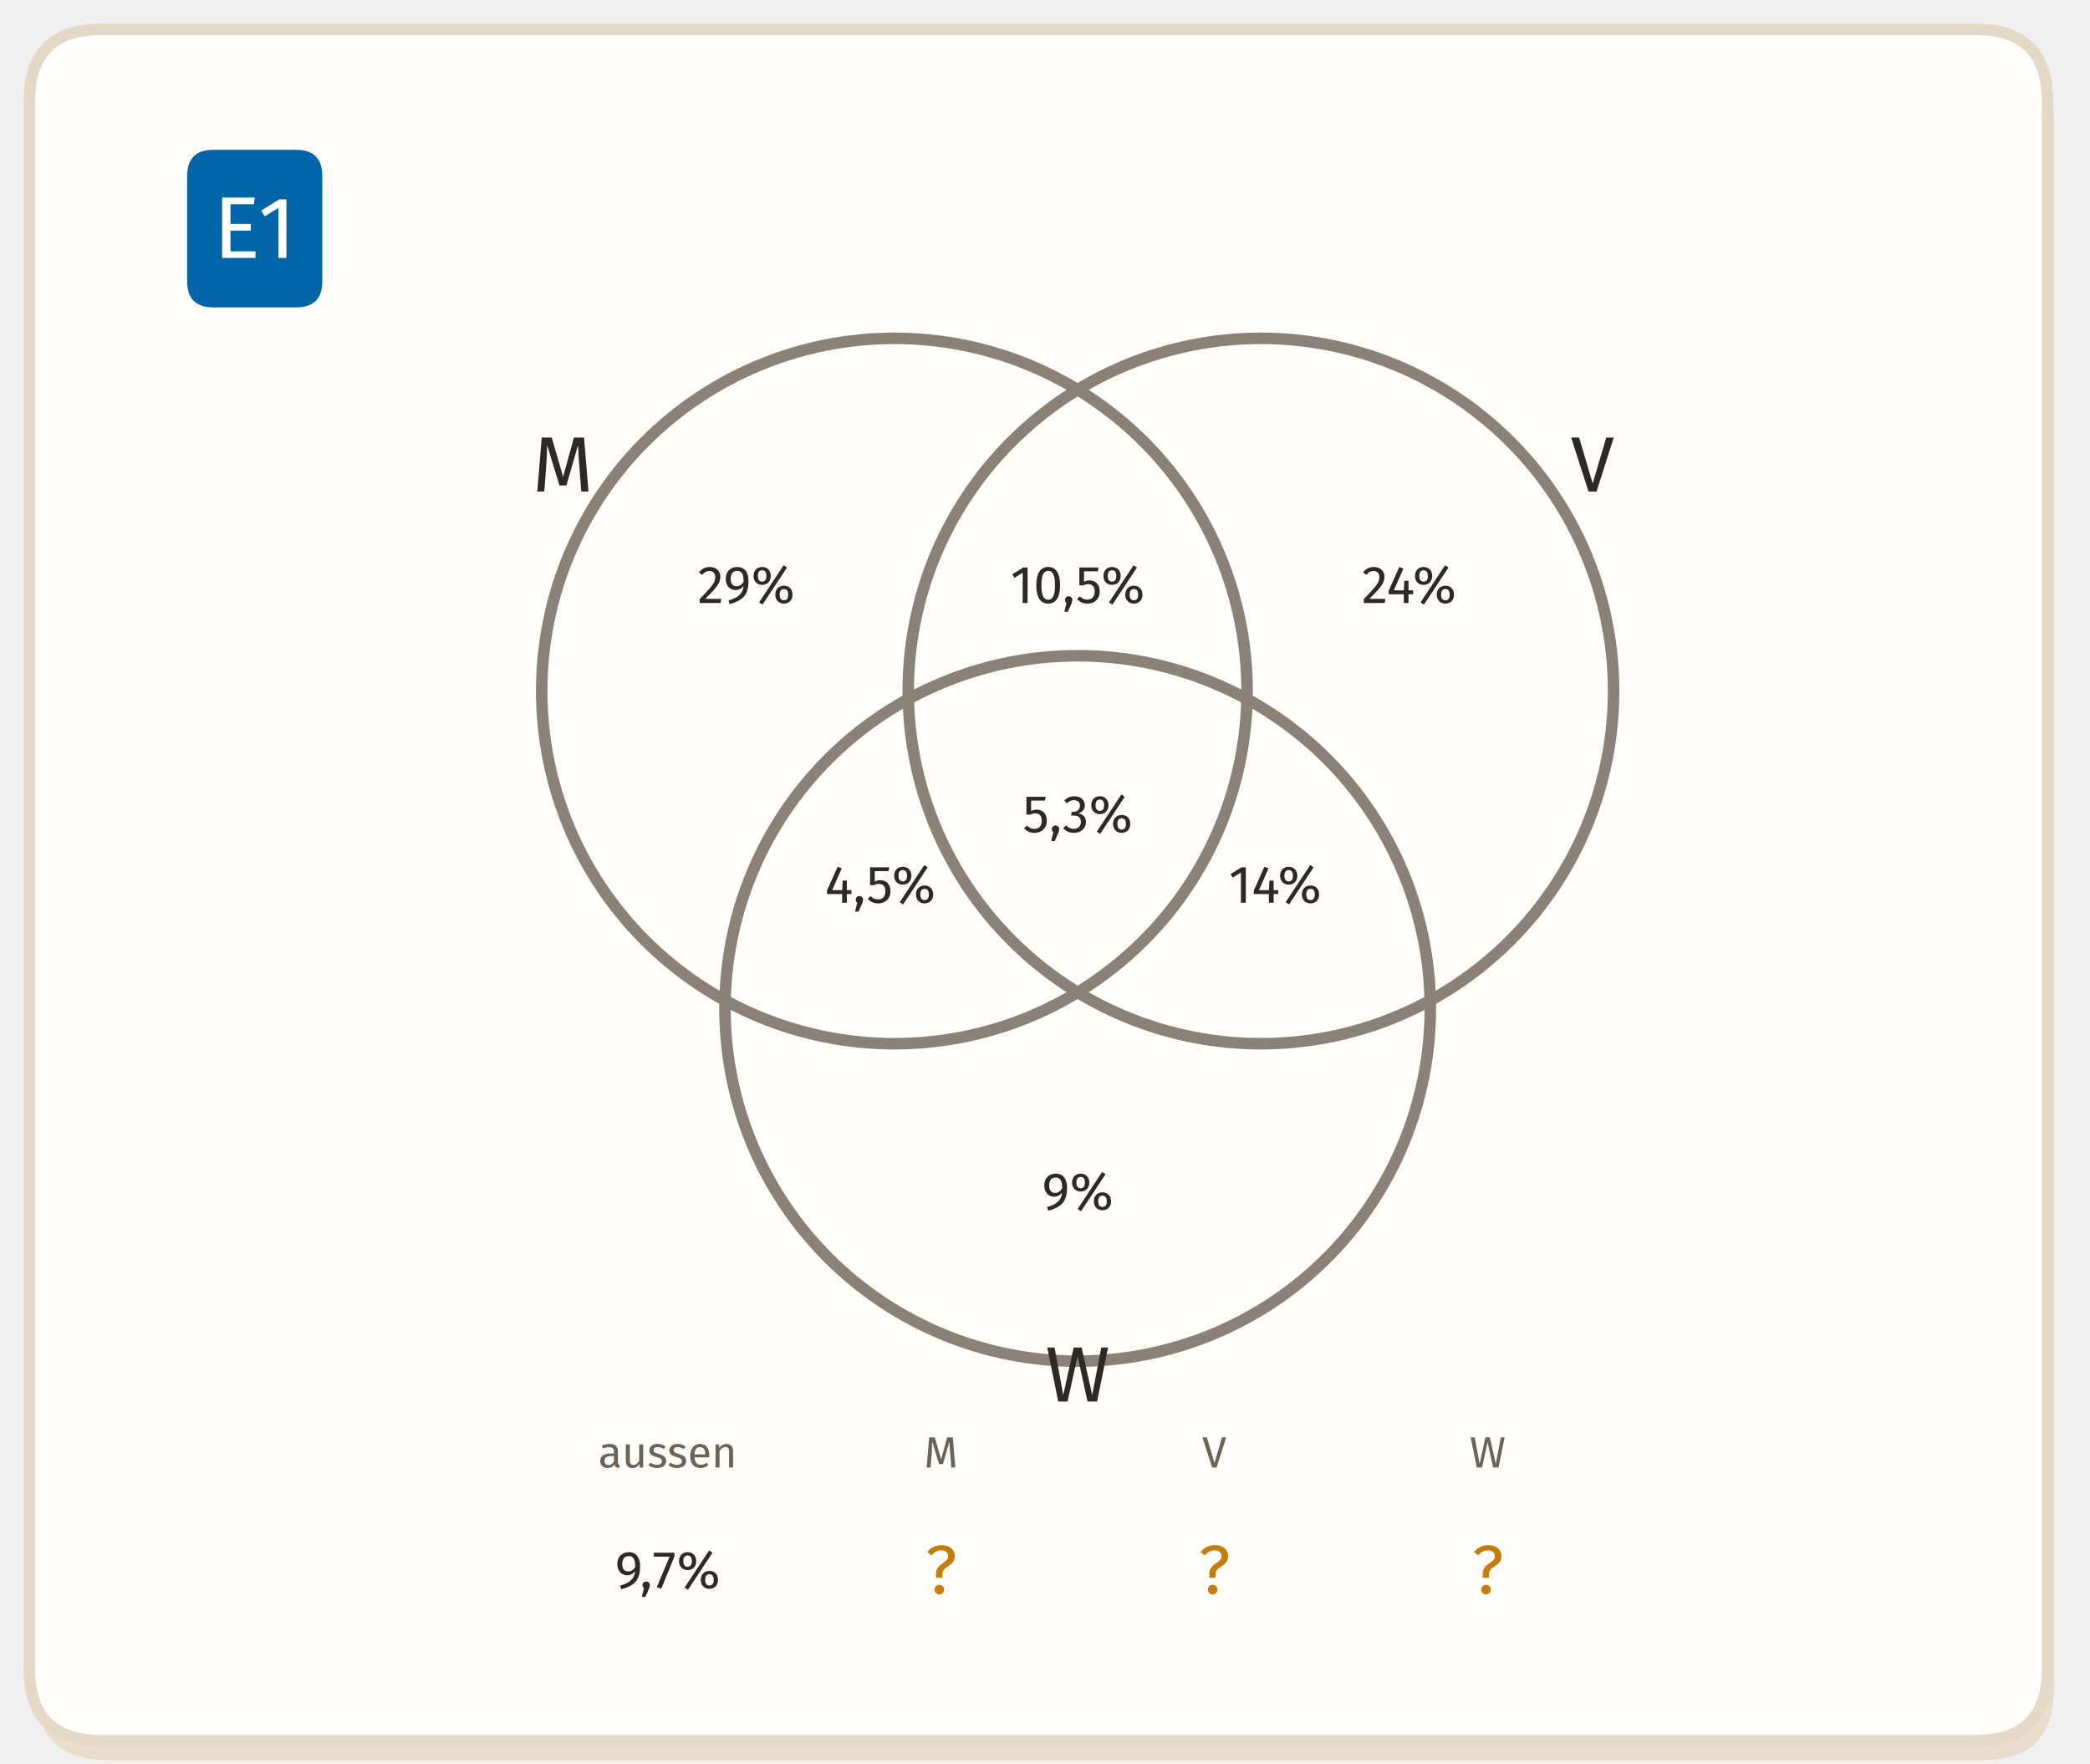
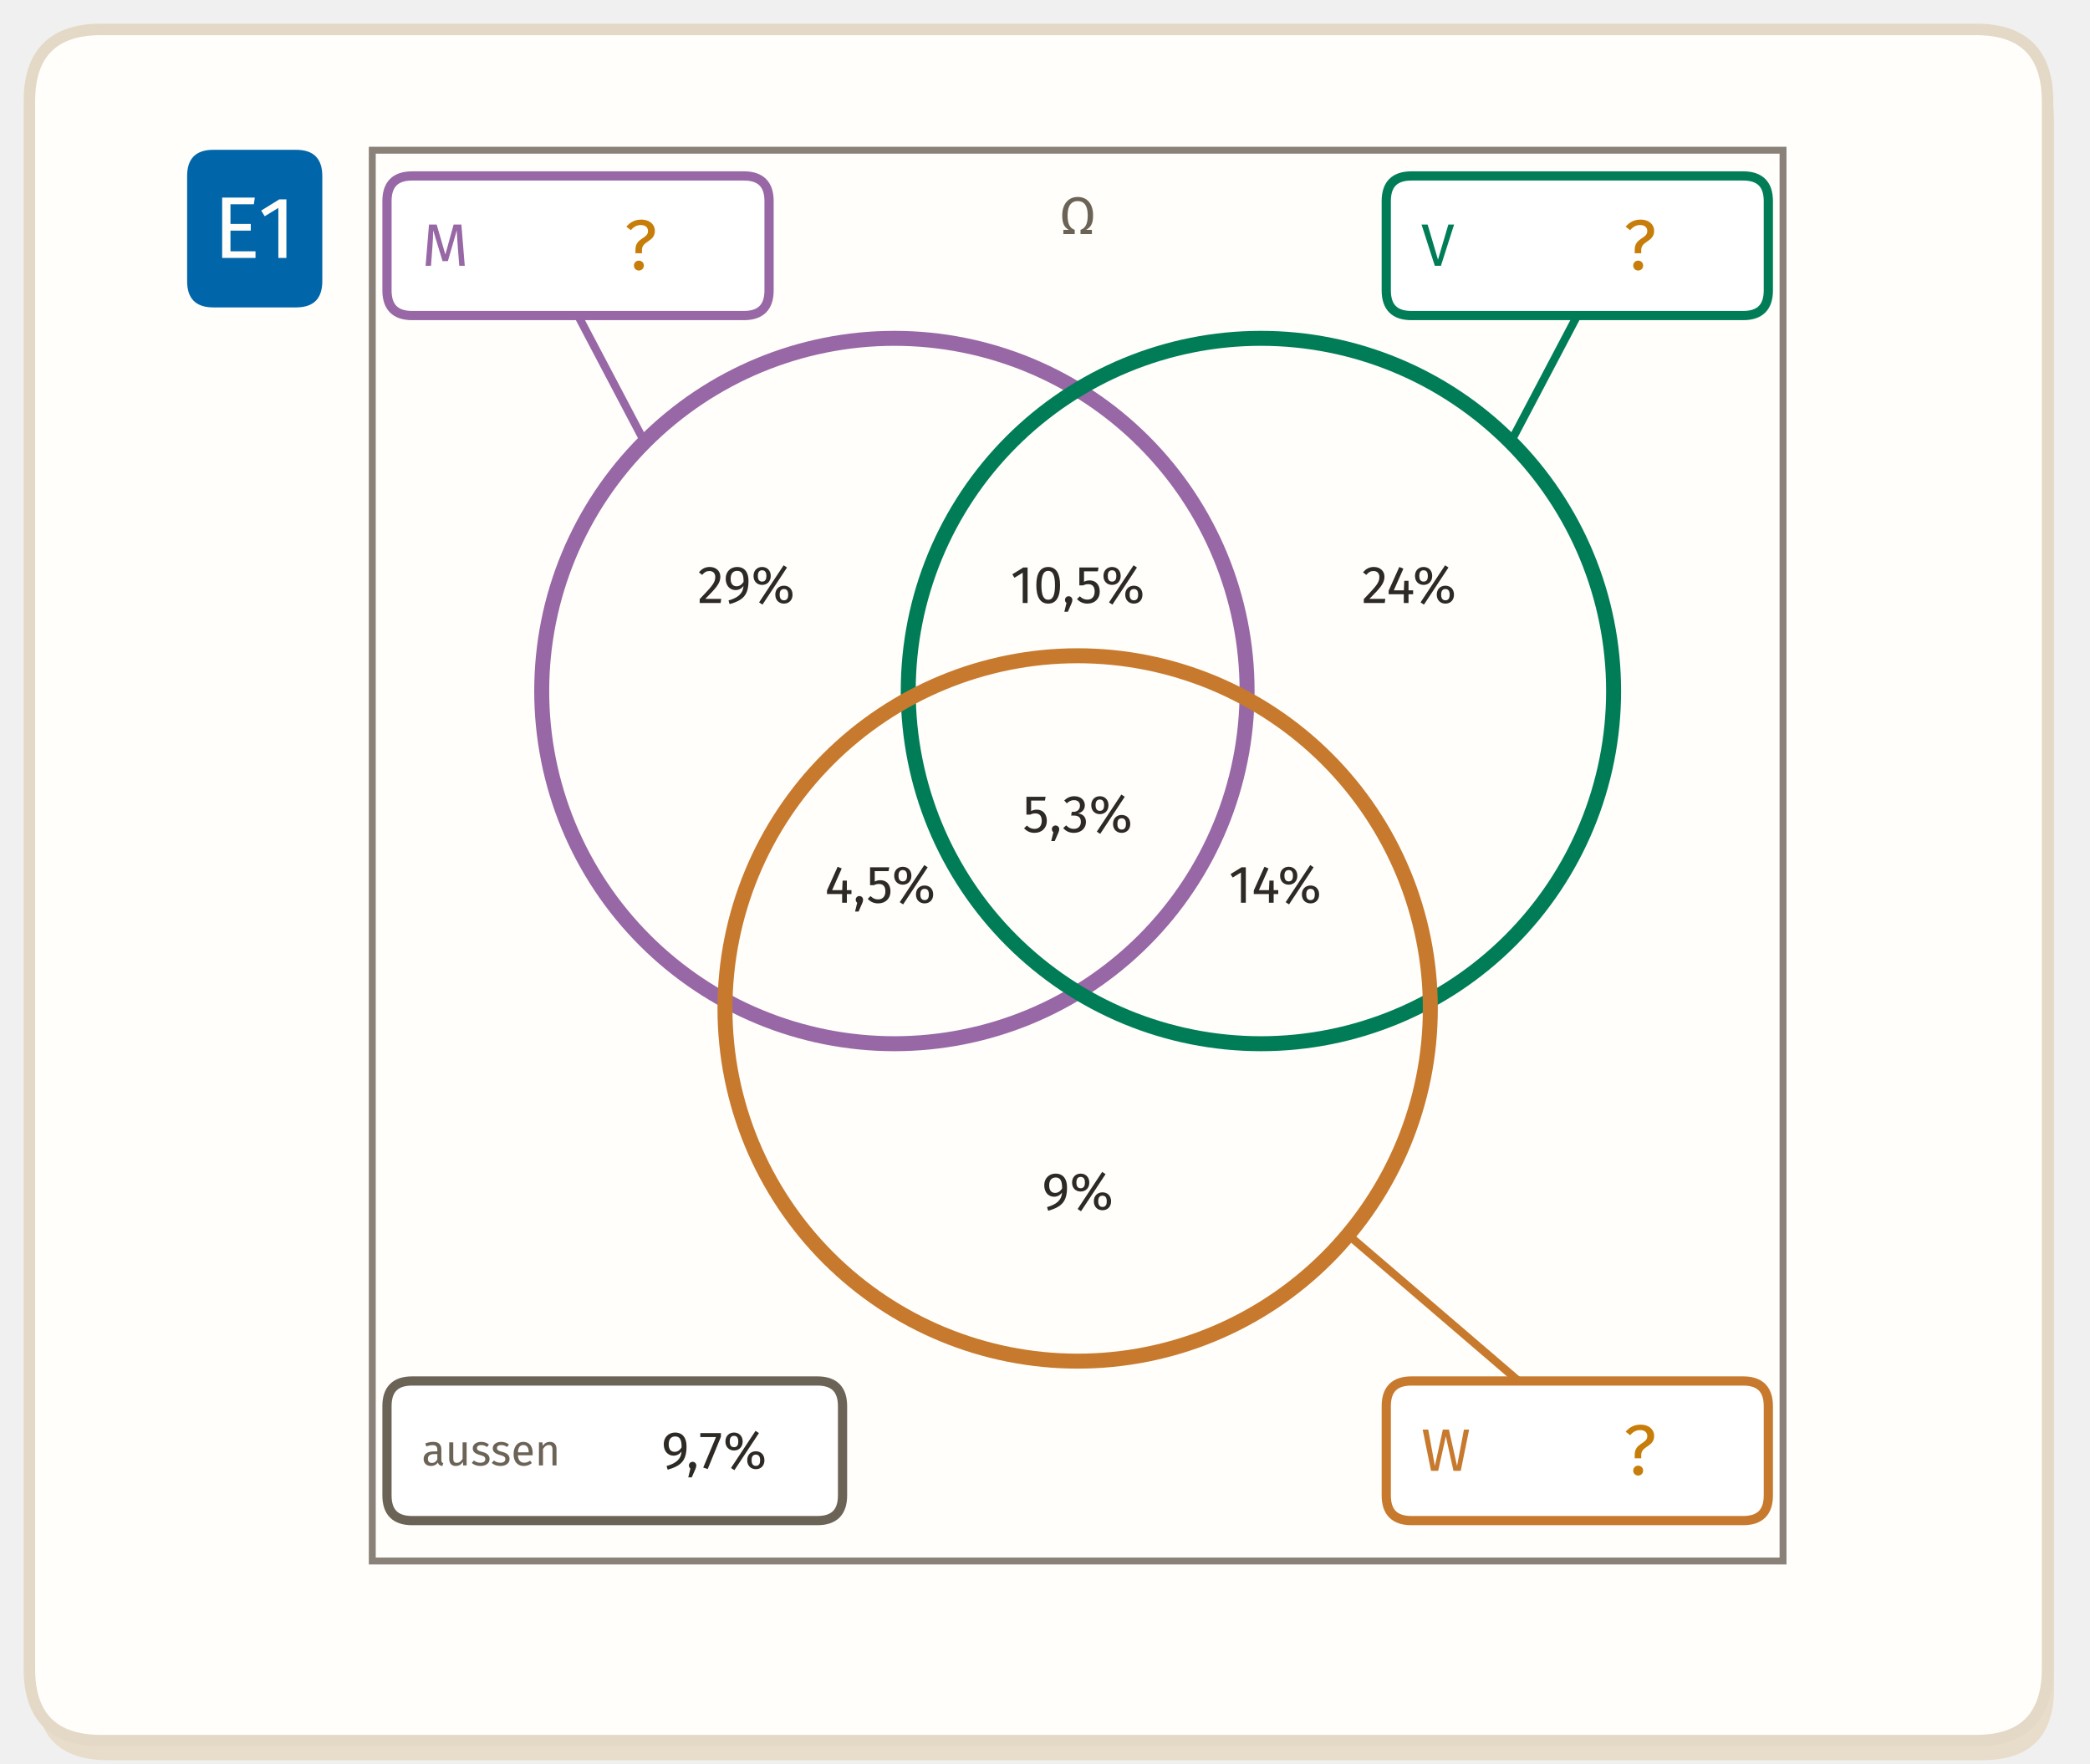
<svg xmlns="http://www.w3.org/2000/svg" xmlns:xlink="http://www.w3.org/1999/xlink" width="181.417pt" height="153.071pt" viewBox="0 0 181.417 153.071" version="1.1">
  <defs>
    <style type="text/css">*{stroke-linejoin: round; stroke-linecap: butt}</style>
  </defs>
  <g id="figure_1">
    <g id="patch_1">
      <path d="M 0 153.071  L 181.417 153.071  L 181.417 0  L 0 0  L 0 153.071  z " style="fill: none" />
    </g>
    <g id="axes_1">
      <g id="patch_2">
        <path d="M 9.354 152.787  L 172.063 152.787  Q 178.299 152.787 178.299 146.551  L 178.299 10.488  Q 178.299 4.252 172.063 4.252  L 9.354 4.252  Q 3.118 4.252 3.118 10.488  L 3.118 146.551  Q 3.118 152.787 9.354 152.787  z " clip-path="url(#p677f99e3bf)" style="fill: #e8ddcb" />
      </g>
      <g id="patch_3">
        <path d="M 8.787 151.087  L 171.496 151.087  Q 177.732 151.087 177.732 144.85  L 177.732 8.787  Q 177.732 2.551 171.496 2.551  L 8.787 2.551  Q 2.551 2.551 2.551 8.787  L 2.551 144.85  Q 2.551 151.087 8.787 151.087  z " clip-path="url(#p677f99e3bf)" style="fill: #fffefb; stroke: #e4d9c7; stroke-linejoin: miter" />
      </g>
      <g id="patch_4">
-         <path d="M 77.636 90.595  C 85.755 90.595 93.542 87.37 99.283 81.629  C 105.024 75.888 108.25 68.1 108.25 59.981  C 108.25 51.862 105.024 44.075 99.283 38.334  C 93.542 32.593 85.755 29.367 77.636 29.367  C 69.517 29.367 61.729 32.593 55.988 38.334  C 50.247 44.075 47.022 51.862 47.022 59.981  C 47.022 68.1 50.247 75.888 55.988 81.629  C 61.729 87.37 69.517 90.595 77.636 90.595  L 77.636 90.595  z " clip-path="url(#p677f99e3bf)" style="fill: none; stroke: #8a8279; stroke-linejoin: miter" />
+         <path d="M 32.315 135.496  L 154.772 135.496  L 154.772 13.039  L 32.315 13.039  L 32.315 135.496  z " clip-path="url(#p677f99e3bf)" style="fill: none; stroke: #8a8279; stroke-width: 0.6; stroke-linejoin: miter" />
      </g>
      <g id="patch_5">
-         <path d="M 109.451 90.595  C 117.57 90.595 125.357 87.37 131.098 81.629  C 136.839 75.888 140.065 68.1 140.065 59.981  C 140.065 51.862 136.839 44.075 131.098 38.334  C 125.357 32.593 117.57 29.367 109.451 29.367  C 101.332 29.367 93.544 32.593 87.803 38.334  C 82.062 44.075 78.837 51.862 78.837 59.981  C 78.837 68.1 82.062 75.888 87.803 81.629  C 93.544 87.37 101.332 90.595 109.451 90.595  L 109.451 90.595  z " clip-path="url(#p677f99e3bf)" style="fill: none; stroke: #8a8279; stroke-linejoin: miter" />
+         <path d="M 77.636 90.595  C 85.755 90.595 93.542 87.37 99.283 81.629  C 105.024 75.888 108.25 68.1 108.25 59.981  C 108.25 51.862 105.024 44.075 99.283 38.334  C 93.542 32.593 85.755 29.367 77.636 29.367  C 69.517 29.367 61.729 32.593 55.988 38.334  C 50.247 44.075 47.022 51.862 47.022 59.981  C 47.022 68.1 50.247 75.888 55.988 81.629  C 61.729 87.37 69.517 90.595 77.636 90.595  L 77.636 90.595  z " clip-path="url(#p677f99e3bf)" style="fill: none; stroke: #9867a5; stroke-width: 1.3; stroke-linejoin: miter" />
      </g>
      <g id="patch_6">
-         <path d="M 93.543 118.148  C 101.662 118.148 109.45 114.922 115.191 109.181  C 120.932 103.44 124.157 95.653 124.157 87.534  C 124.157 79.415 120.932 71.627 115.191 65.886  C 109.45 60.145 101.662 56.92 93.543 56.92  C 85.424 56.92 77.637 60.145 71.896 65.886  C 66.155 71.627 62.929 79.415 62.929 87.534  C 62.929 95.653 66.155 103.44 71.896 109.181  C 77.637 114.922 85.424 118.148 93.543 118.148  L 93.543 118.148  z " clip-path="url(#p677f99e3bf)" style="fill: none; stroke: #8a8279; stroke-linejoin: miter" />
+         <path d="M 109.451 90.595  C 117.57 90.595 125.357 87.37 131.098 81.629  C 136.839 75.888 140.065 68.1 140.065 59.981  C 140.065 51.862 136.839 44.075 131.098 38.334  C 125.357 32.593 117.57 29.367 109.451 29.367  C 101.332 29.367 93.544 32.593 87.803 38.334  C 82.062 44.075 78.837 51.862 78.837 59.981  C 78.837 68.1 82.062 75.888 87.803 81.629  C 93.544 87.37 101.332 90.595 109.451 90.595  L 109.451 90.595  z " clip-path="url(#p677f99e3bf)" style="fill: none; stroke: #007d57; stroke-width: 1.3; stroke-linejoin: miter" />
+       </g>
+       <g id="patch_7">
+         <path d="M 93.543 118.148  C 101.662 118.148 109.45 114.922 115.191 109.181  C 120.932 103.44 124.157 95.653 124.157 87.534  C 124.157 79.415 120.932 71.627 115.191 65.886  C 109.45 60.145 101.662 56.92 93.543 56.92  C 85.424 56.92 77.637 60.145 71.896 65.886  C 66.155 71.627 62.929 79.415 62.929 87.534  C 62.929 95.653 66.155 103.44 71.896 109.181  C 77.637 114.922 85.424 118.148 93.543 118.148  L 93.543 118.148  z " clip-path="url(#p677f99e3bf)" style="fill: none; stroke: #c77a2e; stroke-width: 1.3; stroke-linejoin: miter" />
+       </g>
+       <g id="line2d_1">
+         <path d="M 55.913 38.296  L 50.173 27.39  " clip-path="url(#p677f99e3bf)" style="fill: none; stroke: #9867a5; stroke-width: 0.7; stroke-linecap: square" />
+       </g>
+       <g id="line2d_2">
+         <path d="M 131.173 38.296  L 136.913 27.39  " clip-path="url(#p677f99e3bf)" style="fill: none; stroke: #007d57; stroke-width: 0.7; stroke-linecap: square" />
+       </g>
+       <g id="line2d_3">
+         <path d="M 117.014 107.178  L 131.811 119.87  " clip-path="url(#p677f99e3bf)" style="fill: none; stroke: #c77a2e; stroke-width: 0.7; stroke-linecap: square" />
+       </g>
+       <g id="patch_8">
+         <path d="M 35.772 27.39  L 64.575 27.39  Q 66.756 27.39 66.756 25.209  L 66.756 17.453  Q 66.756 15.272 64.575 15.272  L 35.772 15.272  Q 33.591 15.272 33.591 17.453  L 33.591 25.209  Q 33.591 27.39 35.772 27.39  z " clip-path="url(#p677f99e3bf)" style="fill: #ffffff; stroke: #9867a5; stroke-width: 0.8; stroke-linejoin: miter" />
+       </g>
+       <g id="patch_9">
+         <path d="M 122.512 27.39  L 151.315 27.39  Q 153.496 27.39 153.496 25.209  L 153.496 17.453  Q 153.496 15.272 151.315 15.272  L 122.512 15.272  Q 120.331 15.272 120.331 17.453  L 120.331 25.209  Q 120.331 27.39 122.512 27.39  z " clip-path="url(#p677f99e3bf)" style="fill: #ffffff; stroke: #007d57; stroke-width: 0.8; stroke-linejoin: miter" />
+       </g>
+       <g id="patch_10">
+         <path d="M 122.512 131.988  L 151.315 131.988  Q 153.496 131.988 153.496 129.807  L 153.496 122.051  Q 153.496 119.87 151.315 119.87  L 122.512 119.87  Q 120.331 119.87 120.331 122.051  L 120.331 129.807  Q 120.331 131.988 122.512 131.988  z " clip-path="url(#p677f99e3bf)" style="fill: #ffffff; stroke: #c77a2e; stroke-width: 0.8; stroke-linejoin: miter" />
+       </g>
+       <g id="patch_11">
+         <path d="M 35.772 131.988  L 70.953 131.988  Q 73.134 131.988 73.134 129.807  L 73.134 122.051  Q 73.134 119.87 70.953 119.87  L 35.772 119.87  Q 33.591 119.87 33.591 122.051  L 33.591 129.807  Q 33.591 131.988 35.772 131.988  z " clip-path="url(#p677f99e3bf)" style="fill: #ffffff; stroke: #6c6357; stroke-width: 0.8; stroke-linejoin: miter" />
      </g>
      <g id="text_1">
-         <g style="fill: #2d2924" transform="translate(46.2133 42.66603) scale(0.068 -0.068)">
-           <defs>
-             <path id="FiraSans-Regular-a1" d="M 4218 4410  L 3392 4410  L 2509 1203  L 1581 4410  L 762 4410  L 397 0  L 973 0  L 1120 1946  C 1171 2592 1203 3277 1203 3795  L 2208 499  L 2778 499  L 3731 3789  C 3738 3424 3782 2682 3840 1990  L 3994 0  L 4582 0  L 4218 4410  z " transform="scale(0.015625)" />
-           </defs>
-           <use xlink:href="#FiraSans-Regular-a1" />
+         <g style="fill: #6c6357" transform="translate(91.95163 20.32053) scale(0.046 -0.046)">
+           <defs>
+             <path id="FiraSans-Regular-67f" d="M 2214 4486  C 1114 4486 352 3648 352 2259  C 352 1331 576 819 1152 512  L 486 512  L 486 0  L 1862 0  L 1862 512  C 1312 710 998 1165 998 2259  C 998 3469 1478 3987 2214 3987  C 2970 3987 3430 3469 3430 2266  C 3430 1254 3162 717 2560 512  L 2560 0  L 3936 0  L 3936 512  L 3232 512  C 3878 870 4077 1370 4077 2266  C 4077 3686 3347 4486 2214 4486  z " transform="scale(0.015625)" />
+           </defs>
+           <use xlink:href="#FiraSans-Regular-67f" />
        </g>
      </g>
      <g id="text_2">
-         <g style="fill: #2d2924" transform="translate(136.338 42.66603) scale(0.068 -0.068)">
-           <defs>
-             <path id="FiraSans-Regular-12c" d="M 3520 4410  L 2906 4410  L 1798 659  L 691 4410  L 38 4410  L 1459 0  L 2112 0  L 3520 4410  z " transform="scale(0.015625)" />
-           </defs>
-           <use xlink:href="#FiraSans-Regular-12c" />
-         </g>
-       </g>
-       <g id="text_3">
-         <g style="fill: #2d2924" transform="translate(90.73512 121.6506) scale(0.068 -0.068)">
-           <defs>
-             <path id="FiraSans-Regular-130" d="M 5126 4410  L 4570 4410  L 3834 531  L 2963 4410  L 2317 4410  L 1466 531  L 755 4410  L 160 4410  L 1056 0  L 1818 0  L 2637 3693  L 3450 0  L 4230 0  L 5126 4410  z " transform="scale(0.015625)" />
-           </defs>
-           <use xlink:href="#FiraSans-Regular-130" />
-         </g>
-       </g>
-       <g id="text_4">
        <g style="fill: #2d2924" transform="translate(60.55511 52.33785) scale(0.046 -0.046)">
          <defs>
            <path id="FiraSans-Regular-87d" d="M 1459 4346  C 922 4346 506 4128 160 3699  L 544 3392  C 832 3718 1069 3859 1427 3859  C 1843 3859 2131 3597 2131 3149  C 2131 2451 1760 2042 250 467  L 250 0  L 2778 0  L 2848 493  L 922 493  C 2234 1805 2746 2374 2746 3174  C 2746 3840 2246 4346 1459 4346  z " transform="scale(0.015625)" />
            <path id="FiraSans-Regular-899" d="M 1658 4346  C 915 4346 288 3827 288 2931  C 288 2080 806 1555 1472 1555  C 1907 1555 2246 1779 2432 2067  C 2387 1101 1702 608 627 301  L 762 -141  C 2336 314 3040 909 3040 2682  C 3040 3686 2579 4346 1658 4346  z M 1594 2016  C 1178 2016 883 2304 883 2918  C 883 3533 1171 3878 1670 3878  C 2202 3878 2464 3514 2445 2547  C 2234 2221 1958 2016 1594 2016  z " transform="scale(0.015625)" />
            <path id="FiraSans-Regular-9d1" d="M 3923 4550  L 960 70  L 1370 -198  L 4333 4282  L 3923 4550  z M 1325 4346  C 730 4346 288 3930 288 3264  C 288 2598 730 2182 1325 2182  C 1926 2182 2368 2598 2368 3264  C 2368 3930 1926 4346 1325 4346  z M 1325 3949  C 1741 3949 1843 3597 1843 3264  C 1843 2918 1741 2579 1325 2579  C 915 2579 806 2931 806 3264  C 806 3610 915 3949 1325 3949  z M 3962 2086  C 3360 2086 2918 1670 2918 1005  C 2918 339 3360 -77 3962 -77  C 4563 -77 4998 339 4998 1005  C 4998 1670 4563 2086 3962 2086  z M 3962 1683  C 4378 1683 4480 1338 4480 1005  C 4480 659 4378 320 3962 320  C 3552 320 3443 672 3443 1005  C 3443 1350 3552 1683 3962 1683  z " transform="scale(0.015625)" />
          </defs>
          <use xlink:href="#FiraSans-Regular-87d" />
          <use xlink:href="#FiraSans-Regular-899" transform="translate(48.5 0)" />
          <use xlink:href="#FiraSans-Regular-9d1" transform="translate(101 0)" />
        </g>
      </g>
-       <g id="text_5">
+       <g id="text_3">
        <g style="fill: #2d2924" transform="translate(118.2012 52.33785) scale(0.046 -0.046)">
          <defs>
            <path id="FiraSans-Regular-885" d="M 3213 1523  L 2656 1523  L 2656 2675  L 2144 2675  L 2093 1523  L 877 1523  L 2035 4141  L 1542 4346  L 256 1478  L 256 1056  L 2086 1056  L 2086 0  L 2656 0  L 2656 1056  L 3213 1056  L 3213 1523  z " transform="scale(0.015625)" />
          </defs>
          <use xlink:href="#FiraSans-Regular-87d" />
          <use xlink:href="#FiraSans-Regular-885" transform="translate(46.79688 0)" />
          <use xlink:href="#FiraSans-Regular-9d1" transform="translate(96 0)" />
        </g>
      </g>
-       <g id="text_6">
+       <g id="text_4">
        <g style="fill: #2d2924" transform="translate(90.43615 104.9942) scale(0.046 -0.046)">
          <use xlink:href="#FiraSans-Regular-899" />
          <use xlink:href="#FiraSans-Regular-9d1" transform="translate(52.5 0)" />
        </g>
      </g>
-       <g id="text_7">
+       <g id="text_5">
        <g style="fill: #2d2924" transform="translate(87.71101 52.33785) scale(0.046 -0.046)">
          <defs>
            <path id="FiraSans-Regular-879" d="M 2067 4282  L 1549 4282  L 224 3462  L 480 3046  L 1478 3654  L 1478 0  L 2067 0  L 2067 4282  z " transform="scale(0.015625)" />
            <path id="FiraSans-Regular-871" d="M 1786 4346  C 826 4346 352 3558 352 2138  C 352 717 826 -77 1786 -77  C 2746 -77 3219 717 3219 2138  C 3219 3552 2746 4346 1786 4346  z M 1786 3878  C 2317 3878 2605 3392 2605 2138  C 2605 877 2317 390 1786 390  C 1248 390 966 877 966 2138  C 966 3392 1248 3878 1786 3878  z " transform="scale(0.015625)" />
            <path id="FiraSans-Regular-8d7" d="M 762 813  C 512 813 320 614 320 371  C 320 218 390 83 499 0  L 243 -1062  L 666 -1062  L 1094 -83  C 1178 102 1210 230 1210 371  C 1210 614 1018 813 762 813  z " transform="scale(0.015625)" />
            <path id="FiraSans-Regular-889" d="M 2771 4282  L 454 4282  L 454 2125  L 915 2125  C 1120 2221 1293 2272 1523 2272  C 1965 2272 2304 2042 2304 1382  C 2304 755 1965 403 1427 403  C 1056 403 781 538 512 806  L 166 467  C 499 128 890 -77 1434 -77  C 2323 -77 2918 518 2918 1370  C 2918 2221 2426 2726 1702 2726  C 1472 2726 1242 2675 1018 2560  L 1018 3821  L 2688 3821  L 2771 4282  z " transform="scale(0.015625)" />
          </defs>
          <use xlink:href="#FiraSans-Regular-879" />
          <use xlink:href="#FiraSans-Regular-871" transform="translate(43.29688 0)" />
          <use xlink:href="#FiraSans-Regular-8d7" transform="translate(97.89062 0)" />
          <use xlink:href="#FiraSans-Regular-889" transform="translate(122.8906 0)" />
          <use xlink:href="#FiraSans-Regular-9d1" transform="translate(170.9844 0)" />
        </g>
      </g>
-       <g id="text_8">
+       <g id="text_6">
        <g style="fill: #2d2924" transform="translate(71.60077 78.3599) scale(0.046 -0.046)">
          <use xlink:href="#FiraSans-Regular-885" />
          <use xlink:href="#FiraSans-Regular-8d7" transform="translate(53.20312 0)" />
          <use xlink:href="#FiraSans-Regular-889" transform="translate(78.20312 0)" />
          <use xlink:href="#FiraSans-Regular-9d1" transform="translate(126.2969 0)" />
        </g>
      </g>
-       <g id="text_9">
+       <g id="text_7">
        <g style="fill: #2d2924" transform="translate(106.6542 78.3599) scale(0.046 -0.046)">
          <use xlink:href="#FiraSans-Regular-879" />
          <use xlink:href="#FiraSans-Regular-885" transform="translate(43.29688 0)" />
          <use xlink:href="#FiraSans-Regular-9d1" transform="translate(92.5 0)" />
        </g>
      </g>
-       <g id="text_10">
+       <g id="text_8">
        <g style="fill: #2d2924" transform="translate(88.77081 72.23706) scale(0.046 -0.046)">
          <defs>
            <path id="FiraSans-Regular-881" d="M 1440 4346  C 979 4346 582 4179 218 3840  L 525 3488  C 813 3757 1069 3872 1408 3872  C 1837 3872 2118 3622 2118 3219  C 2118 2720 1766 2464 1344 2464  L 1126 2464  L 1056 2010  L 1376 2010  C 1894 2010 2227 1830 2227 1242  C 2227 736 1901 403 1363 403  C 1018 403 730 531 448 826  L 96 499  C 422 109 870 -77 1382 -77  C 2272 -77 2842 486 2842 1235  C 2842 1882 2413 2221 1875 2272  C 2355 2387 2707 2714 2707 3258  C 2707 3834 2259 4346 1440 4346  z " transform="scale(0.015625)" />
          </defs>
          <use xlink:href="#FiraSans-Regular-889" />
          <use xlink:href="#FiraSans-Regular-8d7" transform="translate(50.09375 0)" />
          <use xlink:href="#FiraSans-Regular-881" transform="translate(75 0)" />
          <use xlink:href="#FiraSans-Regular-9d1" transform="translate(124.9062 0)" />
        </g>
      </g>
+       <g id="text_9">
+         <g style="fill: #9867a5" transform="translate(36.62008 23.07271) scale(0.052 -0.052)">
+           <defs>
+             <path id="FiraSans-Regular-a1" d="M 4218 4410  L 3392 4410  L 2509 1203  L 1581 4410  L 762 4410  L 397 0  L 973 0  L 1120 1946  C 1171 2592 1203 3277 1203 3795  L 2208 499  L 2778 499  L 3731 3789  C 3738 3424 3782 2682 3840 1990  L 3994 0  L 4582 0  L 4218 4410  z " transform="scale(0.015625)" />
+           </defs>
+           <use xlink:href="#FiraSans-Regular-a1" />
+         </g>
+       </g>
+       <g id="text_10">
+         <g style="fill: #c77d0a" transform="translate(54.18415 23.40771) scale(0.062 -0.062)">
+           <defs>
+             <path id="FiraSans-Regular-8de" d="M 1523 4486  C 992 4486 557 4282 192 3853  L 595 3539  C 858 3859 1165 4000 1485 4000  C 1882 4000 2131 3802 2131 3450  C 2131 2758 1005 2867 1005 1792  L 1005 1472  L 1587 1472  L 1587 1760  C 1587 2598 2746 2464 2746 3488  C 2746 4000 2330 4486 1523 4486  z M 1312 813  C 1062 813 870 614 870 371  C 870 122 1062 -77 1312 -77  C 1568 -77 1760 122 1760 371  C 1760 614 1568 813 1312 813  z " transform="scale(0.015625)" />
+           </defs>
+           <use xlink:href="#FiraSans-Regular-8de" />
+         </g>
+       </g>
      <g id="text_11">
-         <g style="fill: #6c6357" transform="translate(51.94796 127.3807) scale(0.038 -0.038)">
+         <g style="fill: #007d57" transform="translate(123.3602 23.07271) scale(0.052 -0.052)">
+           <defs>
+             <path id="FiraSans-Regular-12c" d="M 3520 4410  L 2906 4410  L 1798 659  L 691 4410  L 38 4410  L 1459 0  L 2112 0  L 3520 4410  z " transform="scale(0.015625)" />
+           </defs>
+           <use xlink:href="#FiraSans-Regular-12c" />
+         </g>
+       </g>
+       <g id="text_12">
+         <g style="fill: #c77d0a" transform="translate(140.9243 23.40771) scale(0.062 -0.062)">
+           <use xlink:href="#FiraSans-Regular-8de" />
+         </g>
+       </g>
+       <g id="text_13">
+         <g style="fill: #c77a2e" transform="translate(123.3602 127.6711) scale(0.052 -0.052)">
+           <defs>
+             <path id="FiraSans-Regular-130" d="M 5126 4410  L 4570 4410  L 3834 531  L 2963 4410  L 2317 4410  L 1466 531  L 755 4410  L 160 4410  L 1056 0  L 1818 0  L 2637 3693  L 3450 0  L 4230 0  L 5126 4410  z " transform="scale(0.015625)" />
+           </defs>
+           <use xlink:href="#FiraSans-Regular-130" />
+         </g>
+       </g>
+       <g id="text_14">
+         <g style="fill: #c77d0a" transform="translate(140.9243 128.0061) scale(0.062 -0.062)">
+           <use xlink:href="#FiraSans-Regular-8de" />
+         </g>
+       </g>
+       <g id="text_15">
+         <g style="fill: #6c6357" transform="translate(36.62008 127.2021) scale(0.038 -0.038)">
          <defs>
            <path id="FiraSans-Regular-157" d="M 2848 787  L 2848 2330  C 2848 3034 2477 3450 1664 3450  C 1286 3450 915 3373 499 3219  L 646 2790  C 992 2906 1306 2970 1555 2970  C 2022 2970 2259 2790 2259 2304  L 2259 2054  L 1741 2054  C 800 2054 256 1664 256 941  C 256 339 659 -77 1331 -77  C 1741 -77 2099 77 2336 429  C 2438 96 2656 -38 2995 -77  L 3130 333  C 2957 397 2848 493 2848 787  z M 1466 365  C 1082 365 883 576 883 973  C 883 1434 1197 1664 1818 1664  L 2259 1664  L 2259 890  C 2067 538 1811 365 1466 365  z " transform="scale(0.015625)" />
            <path id="FiraSans-Regular-2af" d="M 3091 3373  L 2502 3373  L 2502 966  C 2298 627 2022 384 1658 384  C 1293 384 1139 557 1139 1018  L 1139 3373  L 550 3373  L 550 954  C 550 294 902 -77 1491 -77  C 1971 -77 2285 115 2541 525  L 2586 0  L 3091 0  L 3091 3373  z " transform="scale(0.015625)" />
            <path id="FiraSans-Regular-28c" d="M 1523 3450  C 826 3450 307 3059 307 2522  C 307 2048 595 1734 1325 1542  C 1978 1370 2144 1242 2144 909  C 2144 589 1862 397 1421 397  C 1056 397 742 518 474 723  L 160 365  C 454 109 864 -77 1434 -77  C 2118 -77 2765 243 2765 947  C 2765 1536 2355 1818 1645 1997  C 1101 2138 922 2266 922 2541  C 922 2810 1158 2982 1542 2982  C 1856 2982 2118 2886 2419 2694  L 2669 3066  C 2349 3309 1997 3450 1523 3450  z " transform="scale(0.015625)" />
            <path id="FiraSans-Regular-1a8" d="M 3155 1786  C 3155 2816 2675 3450 1766 3450  C 896 3450 365 2701 365 1651  C 365 582 915 -77 1856 -77  C 2323 -77 2701 83 3034 346  L 2778 698  C 2483 493 2234 403 1901 403  C 1414 403 1050 704 992 1485  L 3142 1485  C 3149 1562 3155 1670 3155 1786  z M 2573 1920  L 992 1920  C 1037 2669 1331 2982 1779 2982  C 2310 2982 2573 2618 2573 1958  L 2573 1920  z " transform="scale(0.015625)" />
            <path id="FiraSans-Regular-233" d="M 2176 3450  C 1734 3450 1376 3219 1146 2874  L 1094 3373  L 589 3373  L 589 0  L 1178 0  L 1178 2394  C 1402 2752 1658 2989 2035 2989  C 2362 2989 2566 2842 2566 2336  L 2566 0  L 3155 0  L 3155 2419  C 3155 3059 2797 3450 2176 3450  z " transform="scale(0.015625)" />
          </defs>
          <use xlink:href="#FiraSans-Regular-157" />
          <use xlink:href="#FiraSans-Regular-2af" transform="translate(53.90625 0)" />
          <use xlink:href="#FiraSans-Regular-28c" transform="translate(111.4062 0)" />
          <use xlink:href="#FiraSans-Regular-28c" transform="translate(157.1094 0)" />
          <use xlink:href="#FiraSans-Regular-1a8" transform="translate(203.8125 0)" />
          <use xlink:href="#FiraSans-Regular-233" transform="translate(258.2188 0)" />
        </g>
      </g>
-       <g id="text_12">
-         <g style="fill: #2d2924" transform="translate(53.37733 137.8534) scale(0.046 -0.046)">
+       <g id="text_16">
+         <g style="fill: #2d2924" transform="translate(57.4082 127.4701) scale(0.046 -0.046)">
          <defs>
            <path id="FiraSans-Regular-891" d="M 2650 4282  L 160 4282  L 160 3802  L 2054 3802  L 512 115  L 1050 -64  L 2650 3840  L 2650 4282  z " transform="scale(0.015625)" />
          </defs>
          <use xlink:href="#FiraSans-Regular-899" />
          <use xlink:href="#FiraSans-Regular-8d7" transform="translate(47 0)" />
          <use xlink:href="#FiraSans-Regular-891" transform="translate(71 0)" />
          <use xlink:href="#FiraSans-Regular-9d1" transform="translate(116.4062 0)" />
        </g>
      </g>
-       <g id="text_13">
-         <g style="fill: #6c6357" transform="translate(80.20217 127.3807) scale(0.038 -0.038)">
-           <use xlink:href="#FiraSans-Regular-a1" />
-         </g>
-       </g>
-       <g id="text_14">
-         <g style="fill: #c77d0a" transform="translate(80.30313 138.3224) scale(0.06 -0.06)">
-           <defs>
-             <path id="FiraSans-Regular-8de" d="M 1523 4486  C 992 4486 557 4282 192 3853  L 595 3539  C 858 3859 1165 4000 1485 4000  C 1882 4000 2131 3802 2131 3450  C 2131 2758 1005 2867 1005 1792  L 1005 1472  L 1587 1472  L 1587 1760  C 1587 2598 2746 2464 2746 3488  C 2746 4000 2330 4486 1523 4486  z M 1312 813  C 1062 813 870 614 870 371  C 870 122 1062 -77 1312 -77  C 1568 -77 1760 122 1760 371  C 1760 614 1568 813 1312 813  z " transform="scale(0.015625)" />
-           </defs>
-           <use xlink:href="#FiraSans-Regular-8de" />
-         </g>
-       </g>
-       <g id="text_15">
-         <g style="fill: #6c6357" transform="translate(104.35 127.3807) scale(0.038 -0.038)">
-           <use xlink:href="#FiraSans-Regular-12c" />
-         </g>
-       </g>
-       <g id="text_16">
-         <g style="fill: #c77d0a" transform="translate(104.0291 138.3224) scale(0.06 -0.06)">
-           <use xlink:href="#FiraSans-Regular-8de" />
-         </g>
-       </g>
      <g id="text_17">
-         <g style="fill: #6c6357" transform="translate(127.563 127.3807) scale(0.038 -0.038)">
-           <use xlink:href="#FiraSans-Regular-130" />
-         </g>
-       </g>
-       <g id="text_18">
-         <g style="fill: #c77d0a" transform="translate(127.7551 138.3224) scale(0.06 -0.06)">
-           <use xlink:href="#FiraSans-Regular-8de" />
-         </g>
-       </g>
-       <g id="text_19">
-         <g id="patch_7">
+         <g id="patch_12">
          <path d="M 18.523 26.683  L 25.697 26.683  Q 27.977 26.683 27.977 24.403  L 27.977 15.283  Q 27.977 13.003 25.697 13.003  L 18.523 13.003  Q 16.243 13.003 16.243 15.283  L 16.243 24.403  Q 16.243 26.683 18.523 26.683  z " style="fill: #0065a9" />
        </g>
        <g style="fill: #fffefb" transform="translate(18.52339 22.38852) scale(0.076 -0.076)">
          <defs>
            <path id="FiraSans-Regular-45" d="M 3027 4410  L 640 4410  L 640 0  L 3078 0  L 3078 486  L 1248 486  L 1248 1997  L 2733 1997  L 2733 2483  L 1248 2483  L 1248 3923  L 2957 3923  L 3027 4410  z " transform="scale(0.015625)" />
          </defs>
          <use xlink:href="#FiraSans-Regular-45" />
          <use xlink:href="#FiraSans-Regular-879" transform="translate(51.09375 0)" />
        </g>
      </g>
    </g>
  </g>
  <defs>
    <clipPath id="p677f99e3bf">
      <rect x="0" y="0" width="181.417" height="153.071" />
    </clipPath>
  </defs>
</svg>
